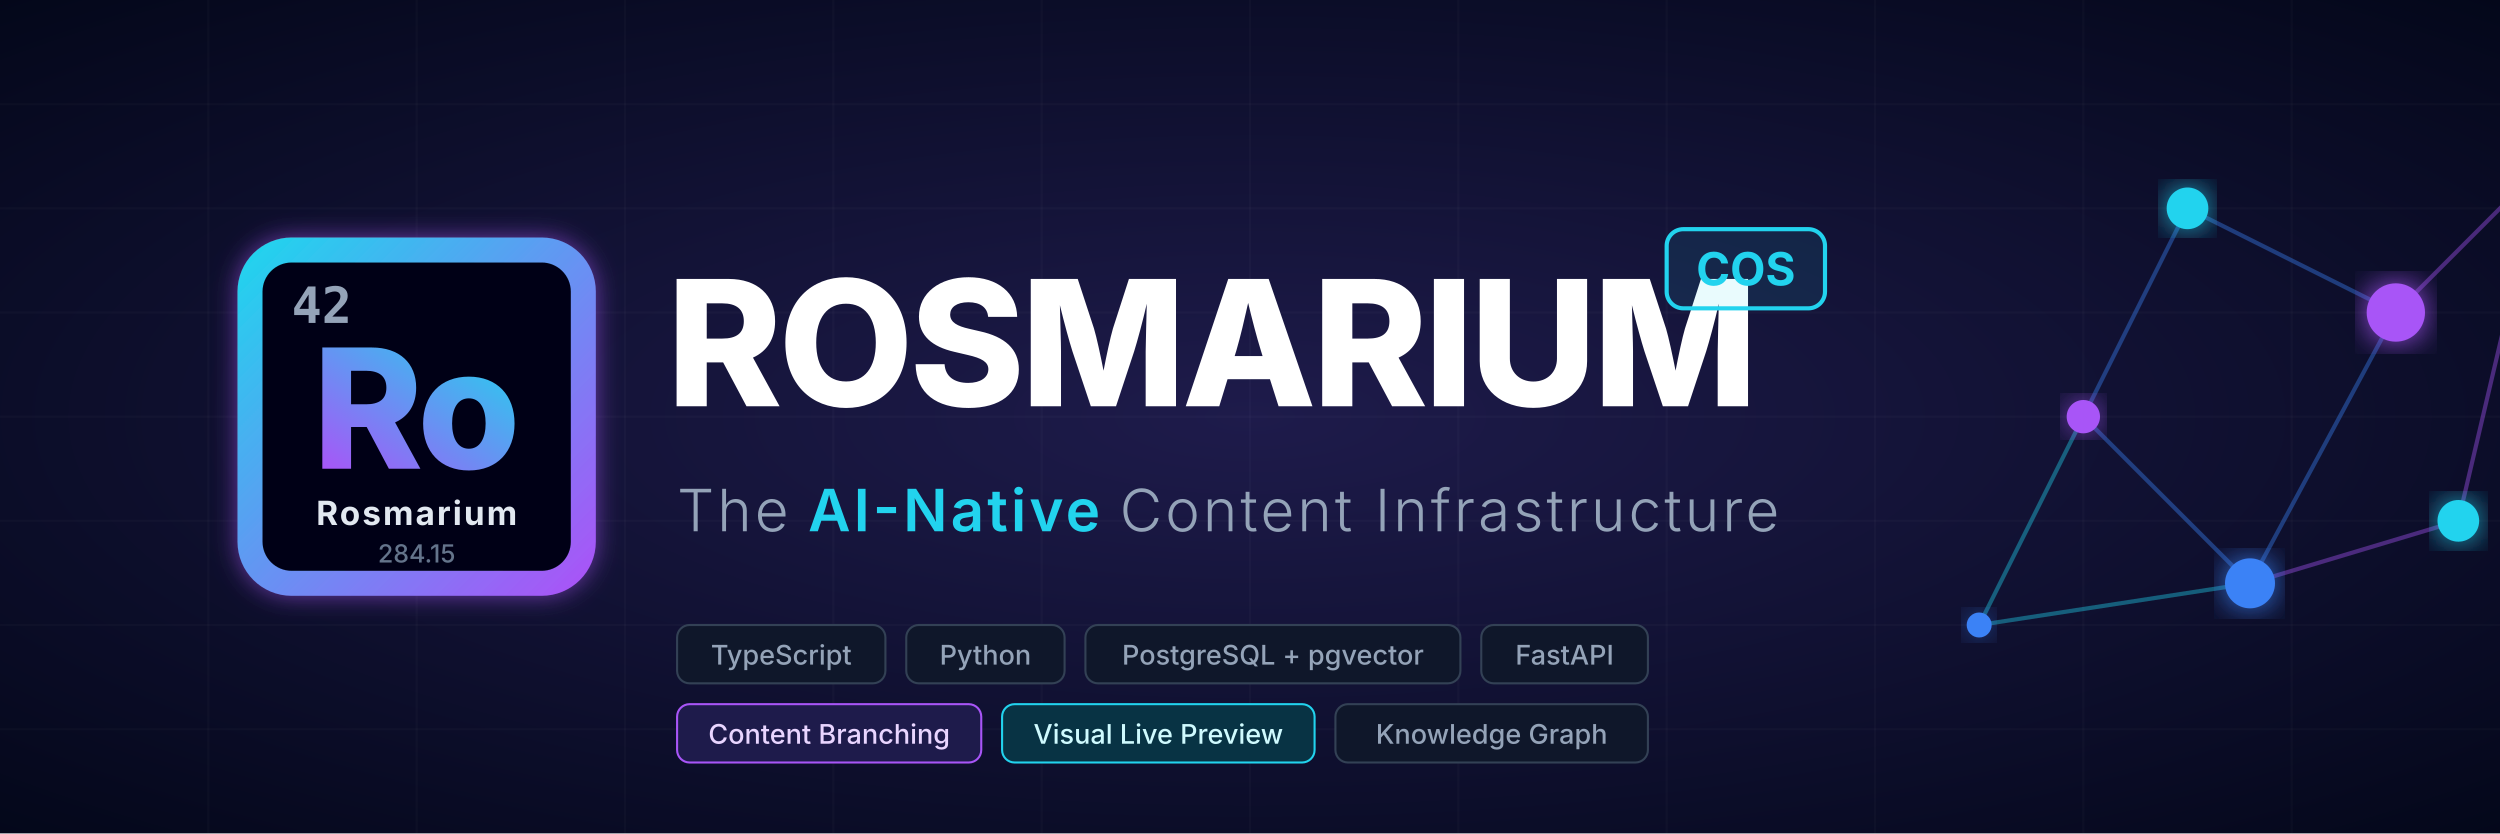
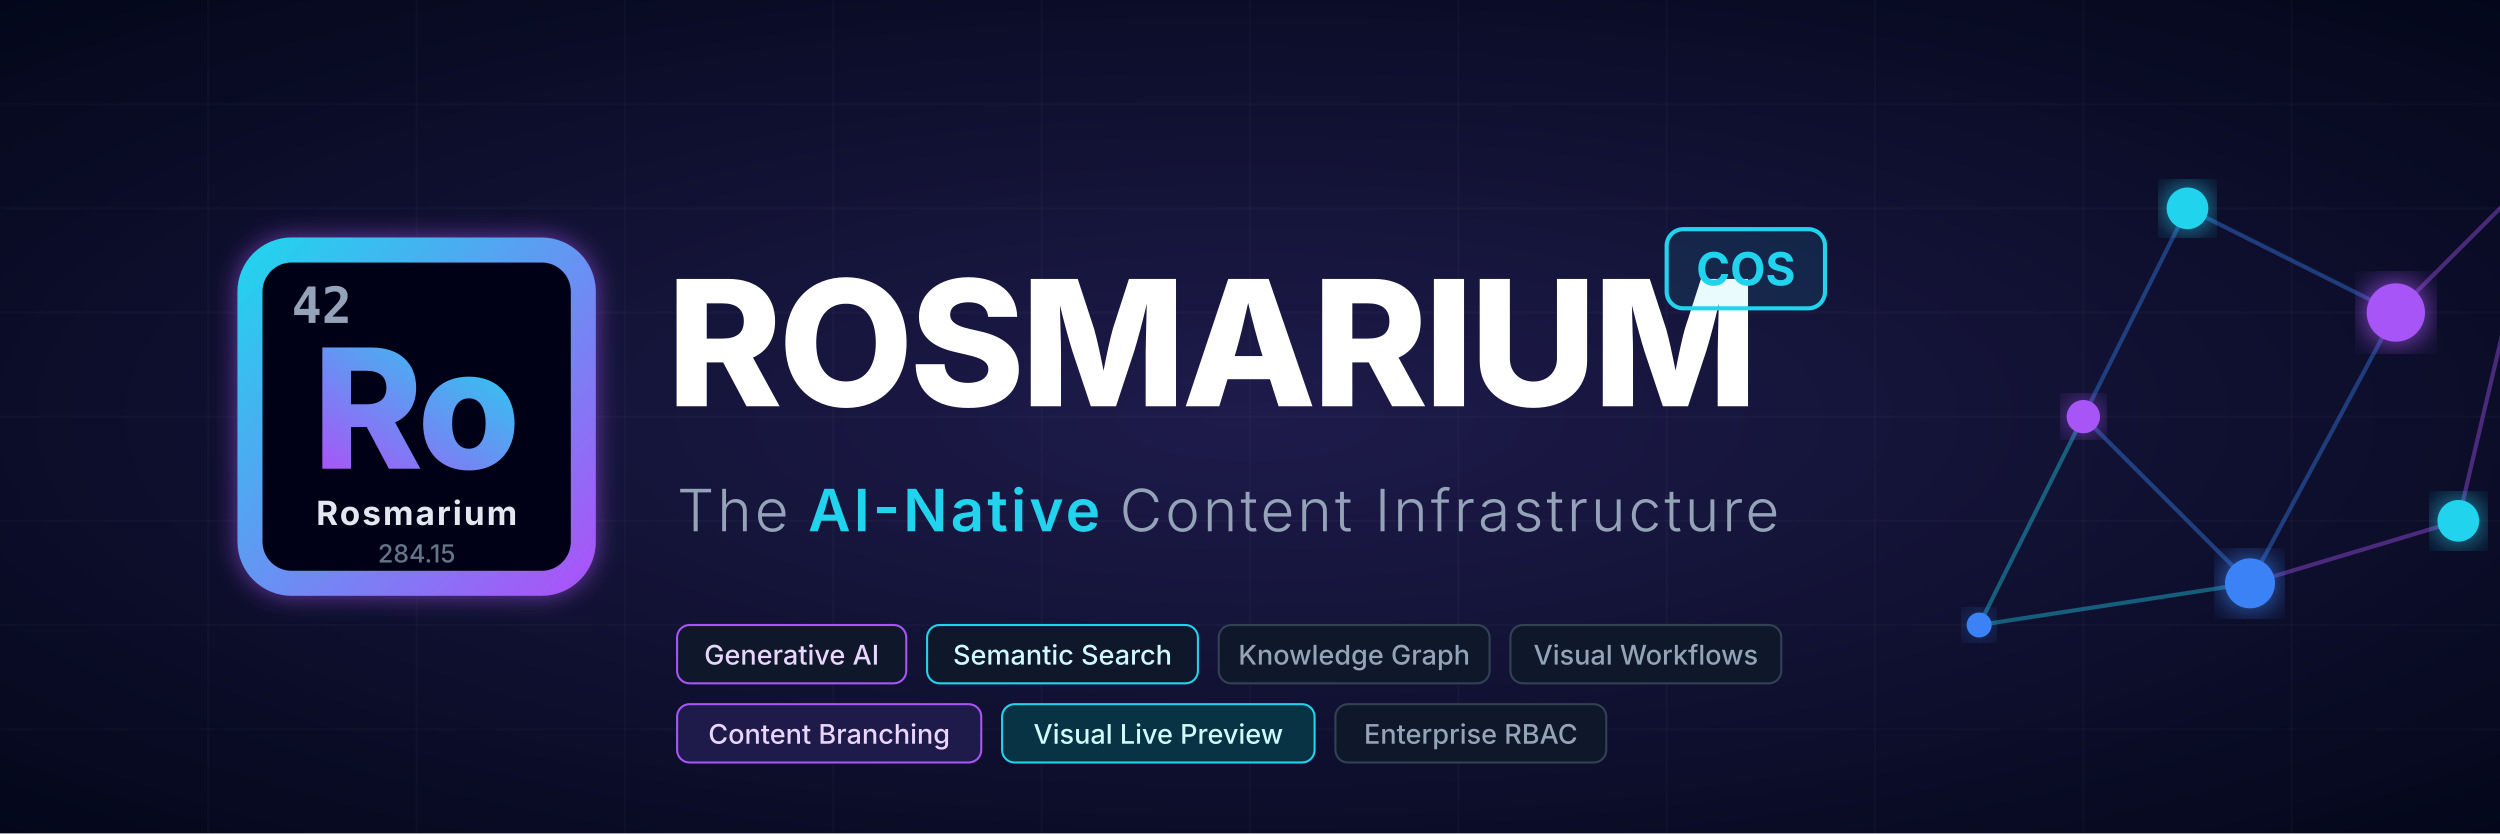
<svg xmlns="http://www.w3.org/2000/svg" viewBox="0 0 1200 400" width="1200" height="400">
  <defs>
    <radialGradient id="bg" cx="50%" cy="50%" r="75%">
      <stop offset="0%" stop-color="#1E1B4B" />
      <stop offset="100%" stop-color="#020617" />
    </radialGradient>
    <linearGradient id="borderGrad" x1="0%" y1="0%" x2="100%" y2="100%">
      <stop offset="0%" stop-color="#22D3EE" />
      <stop offset="100%" stop-color="#A855F7" />
    </linearGradient>
    <linearGradient id="textGrad" x1="0%" y1="100%" x2="100%" y2="0%">
      <stop offset="0%" stop-color="#A855F7" />
      <stop offset="100%" stop-color="#22D3EE" />
    </linearGradient>
    <filter id="neon" x="-50%" y="-50%" width="200%" height="200%">
      <feDropShadow dx="0" dy="0" stdDeviation="6" flood-color="#A855F7" flood-opacity="0.6" />
    </filter>
    <filter id="glow" x="-20%" y="-20%" width="140%" height="140%">
      <feGaussianBlur stdDeviation="8" result="blur" />
      <feComposite in="SourceGraphic" in2="blur" operator="over" />
    </filter>
  </defs>
  <rect width="1200" height="400" fill="url(#bg)" />
  <g stroke="#FFFFFF" stroke-opacity="0.02" stroke-width="1">
    <path d="M0,50 L1200,50 M0,100 L1200,100 M0,150 L1200,150 M0,200 L1200,200 M0,250 L1200,250 M0,300 L1200,300 M0,350 L1200,350" />
    <path d="M100,0 L100,400 M200,0 L200,400 M300,0 L300,400 M400,0 L400,400 M500,0 L500,400 M600,0 L600,400 M700,0 L700,400 M800,0 L800,400 M900,0 L900,400 M1000,0 L1000,400 M1100,0 L1100,400" />
  </g>
  <g transform="translate(100, 100) scale(1)">
    <rect x="20" y="20" width="160" height="160" rx="20" fill="#020617" stroke="url(#borderGrad)" stroke-width="12" filter="url(#neon)" />
    <text x="40" y="55" font-family="system-ui, monospace, sans-serif" font-size="24" font-weight="700" fill="#94A3B8">42</text>
    <text x="100" y="125" font-family="system-ui, -apple-system, sans-serif" font-size="80" font-weight="800" fill="url(#textGrad)" text-anchor="middle" letter-spacing="-2">Ro</text>
    <text x="100" y="152" font-family="system-ui, -apple-system, sans-serif" font-size="16" font-weight="700" fill="#E2E8F0" text-anchor="middle" letter-spacing="1">Rosmarium</text>
    <text x="100" y="170" font-family="system-ui, -apple-system, sans-serif" font-size="12" font-weight="500" fill="#64748B" text-anchor="middle">284.15</text>
  </g>
  <text x="320" y="195" font-family="system-ui, -apple-system, sans-serif" font-size="84" font-weight="800" fill="#FFFFFF" letter-spacing="-2">ROSMARIUM</text>
  <rect x="800" y="110" width="76" height="38" rx="8" fill="#22D3EE" fill-opacity="0.1" stroke="#22D3EE" stroke-width="2" />
  <text x="838" y="137" font-family="system-ui, -apple-system, sans-serif" font-size="22" font-weight="700" fill="#22D3EE" text-anchor="middle">COS</text>
  <text x="325" y="255" font-family="system-ui, -apple-system, sans-serif" font-size="28" font-weight="300" fill="#94A3B8" letter-spacing="1.5">The <tspan fill="#22D3EE" font-weight="600">AI-Native</tspan> Content Infrastructure</text>
  <g transform="translate(325, 300)" font-family="system-ui, -apple-system, sans-serif" font-size="13" font-weight="500" fill="#94A3B8">
-     <rect x="0" y="0" width="100" height="28" rx="6" fill="#0F172A" stroke="#334155" stroke-width="1" />
-     <text x="50" y="19" text-anchor="middle">TypeScript</text>
-     <rect x="110" y="0" width="76" height="28" rx="6" fill="#0F172A" stroke="#334155" stroke-width="1" />
-     <text x="148" y="19" text-anchor="middle">Python</text>
-     <rect x="196" y="0" width="180" height="28" rx="6" fill="#0F172A" stroke="#334155" stroke-width="1" />
-     <text x="286" y="19" text-anchor="middle">PostgreSQL + pgvector</text>
-     <rect x="386" y="0" width="80" height="28" rx="6" fill="#0F172A" stroke="#334155" stroke-width="1" />
-     <text x="426" y="19" text-anchor="middle">FastAPI</text>
+     <rect x="0" y="0" width="110" height="28" rx="6" fill="#0F172A" stroke="#A855F7" stroke-width="1" />
+     <text x="55" y="19" text-anchor="middle" fill="#E9D5FF">Generative AI</text>
+     <rect x="120" y="0" width="130" height="28" rx="6" fill="#0F172A" stroke="#22D3EE" stroke-width="1" />
+     <text x="185" y="19" text-anchor="middle" fill="#CFFAFE">Semantic Search</text>
+     <rect x="260" y="0" width="130" height="28" rx="6" fill="#0F172A" stroke="#334155" stroke-width="1" />
+     <text x="325" y="19" text-anchor="middle">Knowledge Graph</text>
+     <rect x="400" y="0" width="130" height="28" rx="6" fill="#0F172A" stroke="#334155" stroke-width="1" />
+     <text x="465" y="19" text-anchor="middle">Visual Workflows</text>
    <g transform="translate(0, 38)">
      <rect x="0" y="0" width="146" height="28" rx="6" fill="#1E1B4B" stroke="#A855F7" stroke-width="1" />
      <text x="73" y="19" text-anchor="middle" fill="#E9D5FF">Content Branching</text>
      <rect x="156" y="0" width="150" height="28" rx="6" fill="#083344" stroke="#22D3EE" stroke-width="1" />
      <text x="231" y="19" text-anchor="middle" fill="#CFFAFE">Visual Live Preview</text>
-       <rect x="316" y="0" width="150" height="28" rx="6" fill="#0F172A" stroke="#334155" stroke-width="1" />
-       <text x="391" y="19" text-anchor="middle">Knowledge Graph</text>
+       <rect x="316" y="0" width="130" height="28" rx="6" fill="#0F172A" stroke="#334155" stroke-width="1" />
+       <text x="381" y="19" text-anchor="middle">Enterprise RBAC</text>
    </g>
  </g>
  <g transform="translate(900, 0)">
    <path d="M 150 100 L 250 150 L 180 280 L 100 200 Z" stroke="#3B82F6" stroke-width="2" stroke-opacity="0.4" fill="none" />
    <path d="M 250 150 L 320 80 L 280 250 L 180 280" stroke="#A855F7" stroke-width="2" stroke-opacity="0.4" fill="none" />
    <path d="M 100 200 L 50 300 L 180 280" stroke="#22D3EE" stroke-width="2" stroke-opacity="0.4" fill="none" />
    <circle cx="150" cy="100" r="10" fill="#22D3EE" filter="url(#glow)" />
    <circle cx="250" cy="150" r="14" fill="#A855F7" filter="url(#glow)" />
    <circle cx="180" cy="280" r="12" fill="#3B82F6" filter="url(#glow)" />
    <circle cx="100" cy="200" r="8" fill="#A855F7" filter="url(#glow)" />
    <circle cx="320" cy="80" r="8" fill="#3B82F6" filter="url(#glow)" />
    <circle cx="280" cy="250" r="10" fill="#22D3EE" filter="url(#glow)" />
    <circle cx="50" cy="300" r="6" fill="#3B82F6" filter="url(#glow)" />
  </g>
</svg>
